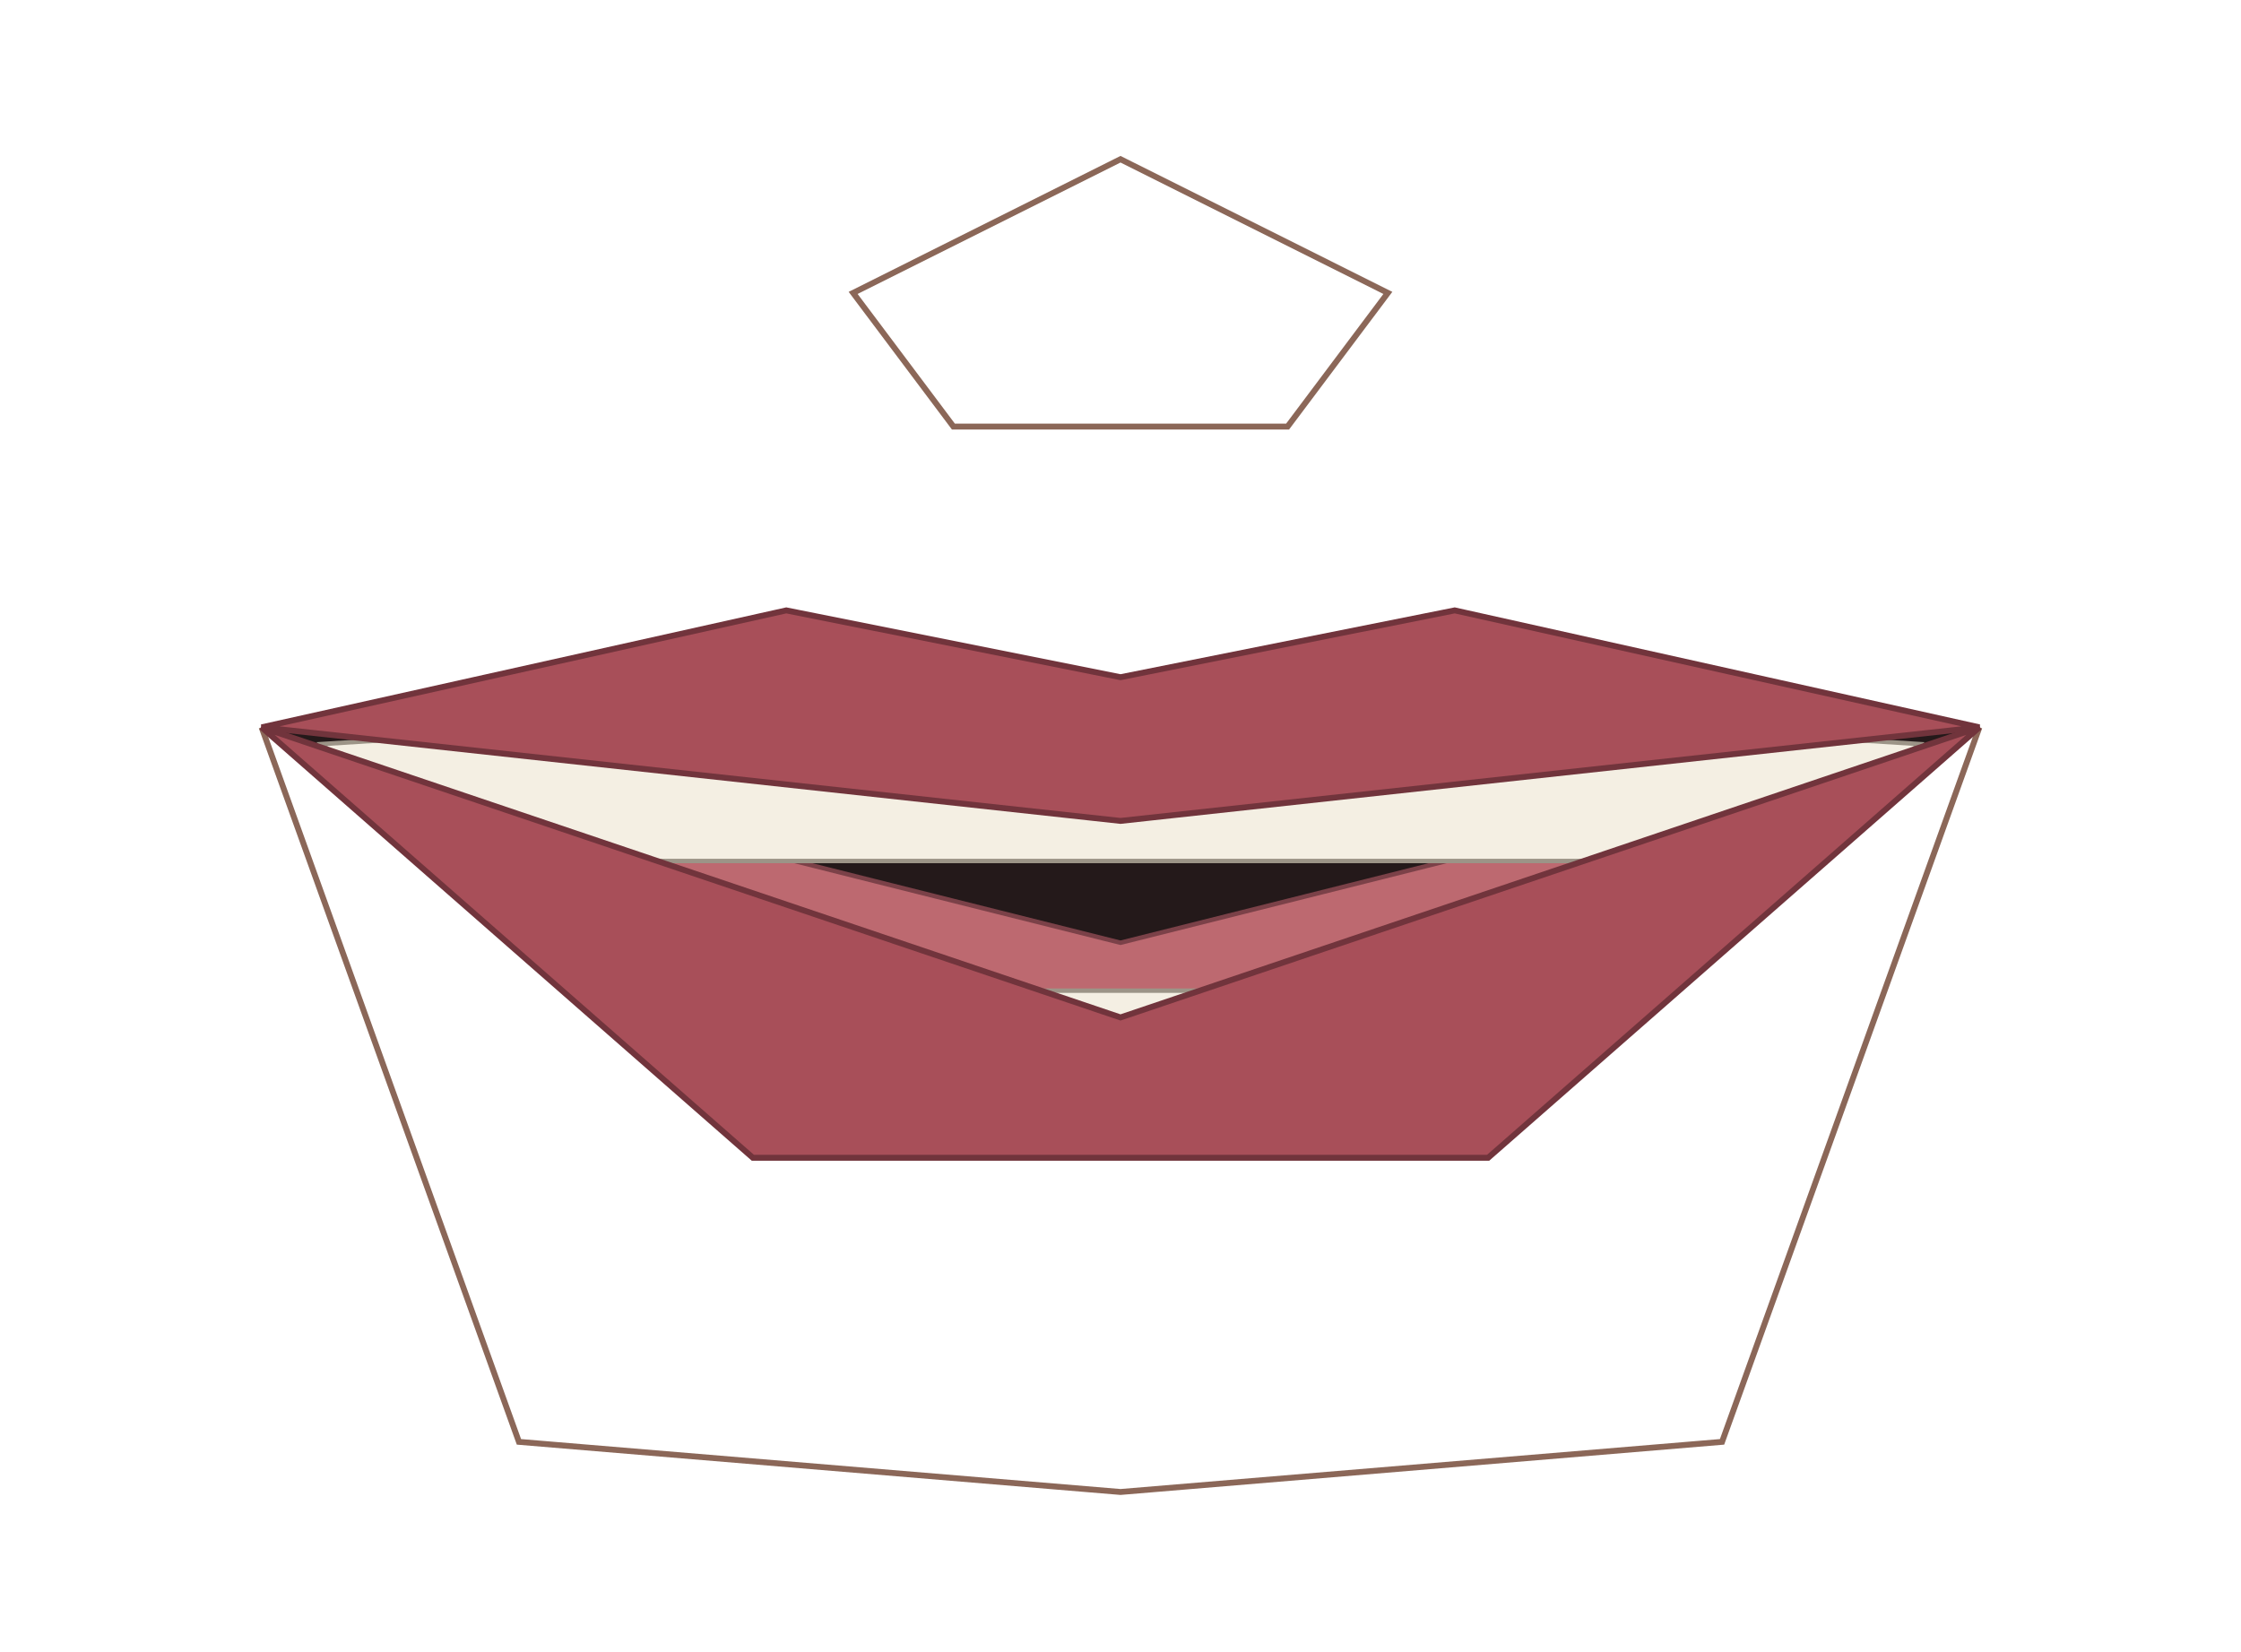
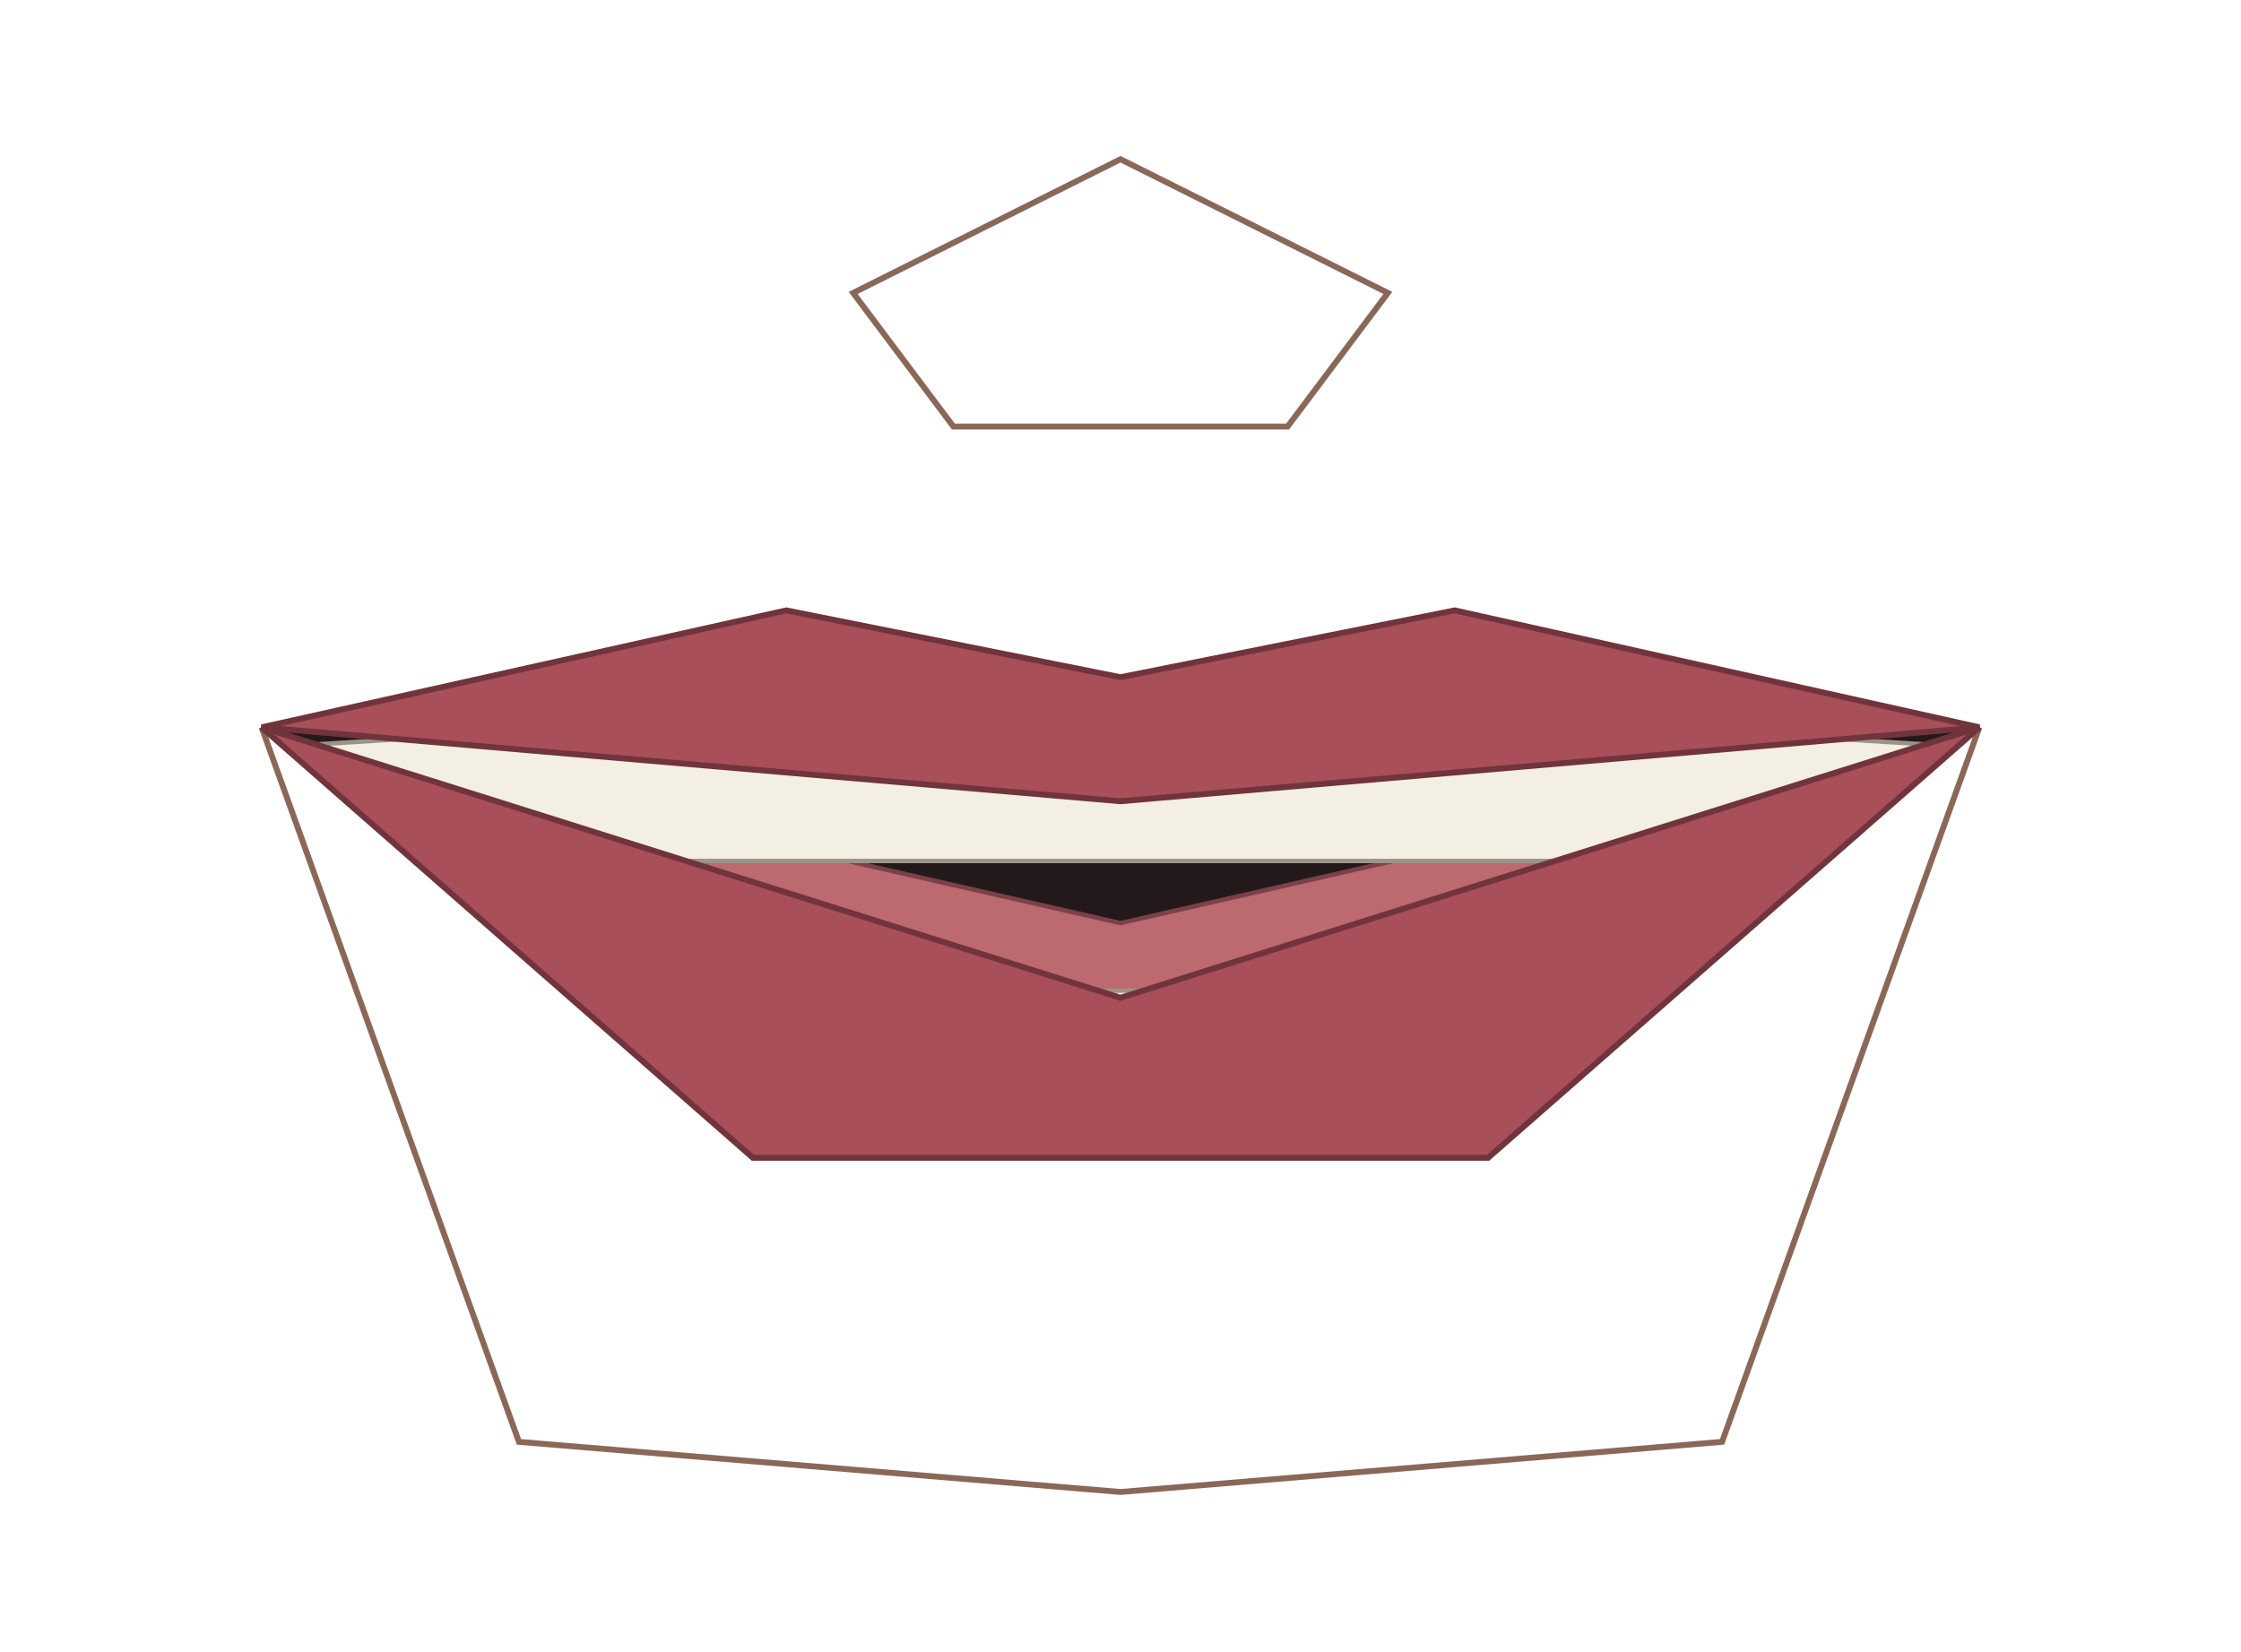
<svg xmlns="http://www.w3.org/2000/svg" viewBox="0 0 760 560" role="img" aria-label="Frontal tract view">
  <style>
.f-nose,.f-chin{fill:none;stroke:#8b6758;stroke-width:2}
.f-upper-lip,.f-lower-lip{fill:#a84f59;stroke:#71343c;stroke-width:2}.f-aperture{fill:#24191a}
.f-upper-teeth,.f-lower-teeth{fill:#f4efe3;stroke:#9c9487;stroke-width:1.5}.f-tongue{fill:#bd6970;stroke:#7b4148;stroke-width:1.5}
.f-label{font:11px ui-monospace,monospace;fill:#8b817d}
</style>
  <defs>
    <clipPath id="f-mouth">
-       <path d="M88.72,246.67 L380.00,278.41 L671.28,246.67 L671.28,246.67 L380.00,345.06 L88.72,246.67 Z" />
+       <path d="M88.72,246.67 L380.00,271.74 L671.28,246.67 L671.28,246.67 L380.00,338.39 L88.72,246.67 Z" />
    </clipPath>
  </defs>
-   <path d="M88.72,246.67 L380.00,278.41 L671.28,246.67 L671.28,246.67 L380.00,345.06 L88.72,246.67 Z" class="f-aperture" />
-   <path d="M130.66,260.49 L151.44,262.40 L172.21,267.62 L192.99,272.83 L213.77,278.04 L234.55,283.25 L255.33,288.46 L276.11,293.67 L296.89,298.89 L317.66,304.10 L338.44,309.31 L359.22,314.52 L380.00,319.73 L400.78,314.52 L421.56,309.31 L442.34,304.10 L463.11,298.89 L483.89,293.67 L504.67,288.46 L525.45,283.25 L546.23,278.04 L567.01,272.83 L587.79,267.62 L608.56,262.40 L629.34,260.49 L561.34,389.52 L198.66,389.52 Z" class="f-tongue" clip-path="url(#f-mouth)" />
+   <path d="M88.72,246.67 L380.00,271.74 L671.28,246.67 L671.28,246.67 L380.00,338.39 L88.72,246.67 Z" class="f-aperture" />
+   <path d="M130.66,259.53 L151.44,260.97 L172.21,265.71 L192.99,270.44 L213.77,275.18 L234.55,279.91 L255.33,284.65 L276.11,289.39 L296.89,294.12 L317.66,298.86 L338.44,303.60 L359.22,308.33 L380.00,313.07 L400.78,308.33 L421.56,303.60 L442.34,298.86 L463.11,294.12 L483.89,289.39 L504.67,284.65 L525.45,279.91 L546.23,275.18 L567.01,270.44 L587.79,265.71 L608.56,260.97 L629.34,259.53 L561.34,389.52 L198.66,389.52 Z" class="f-tongue" clip-path="url(#f-mouth)" />
  <path d="M109.12,252.34 L380.00,235.34 L650.88,252.34 L606.68,292.01 L153.32,292.01 Z" class="f-upper-teeth" clip-path="url(#f-mouth)" />
  <path d="M87.59,364.33 L380.00,387.00 L672.41,364.33 L606.68,335.99 L153.32,335.99 Z" class="f-lower-teeth" clip-path="url(#f-mouth)" />
  <path d="M88.72,246.67 L175.99,489.00 L380.00,506.00 L584.01,489.00 L671.28,246.67" class="f-chin" />
  <path d="M289.33,99.34 L380.00,54.00 L470.67,99.34 L436.67,144.67 L323.33,144.67 Z" class="f-nose" />
-   <path d="M88.72,246.67 L266.66,207.01 L380.00,229.67 L493.34,207.01 L671.28,246.67 L671.28,246.67 L380.00,278.41 L88.72,246.67 Z" class="f-upper-lip" />
-   <path d="M88.72,246.67 L380.00,345.06 L671.28,246.67 L504.67,392.66 L255.33,392.66 Z" class="f-lower-lip" />
+   <path d="M88.72,246.67 L266.66,207.01 L380.00,229.67 L493.34,207.01 L671.28,246.67 L671.28,246.67 L380.00,271.74 L88.72,246.67 Z" class="f-upper-lip" />
+   <path d="M88.72,246.67 L380.00,338.39 L671.28,246.67 L504.67,392.66 L255.33,392.66 Z" class="f-lower-lip" />
</svg>
